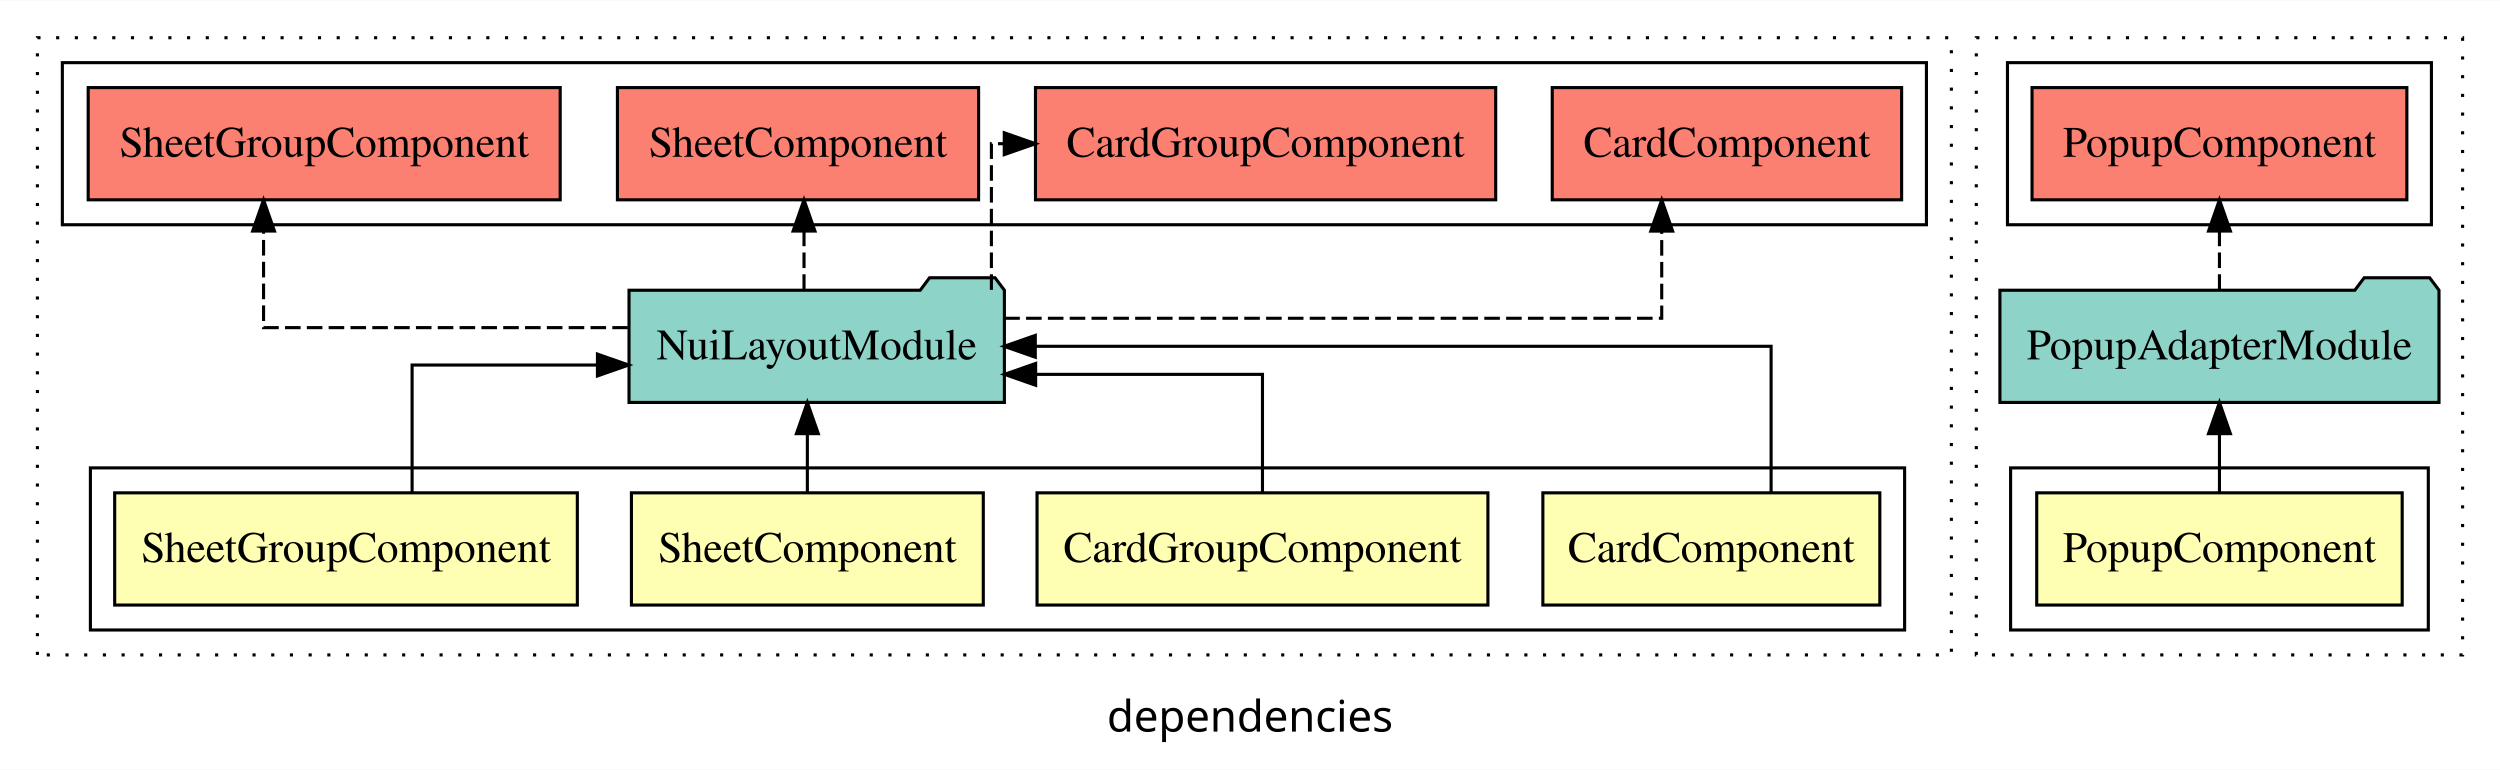
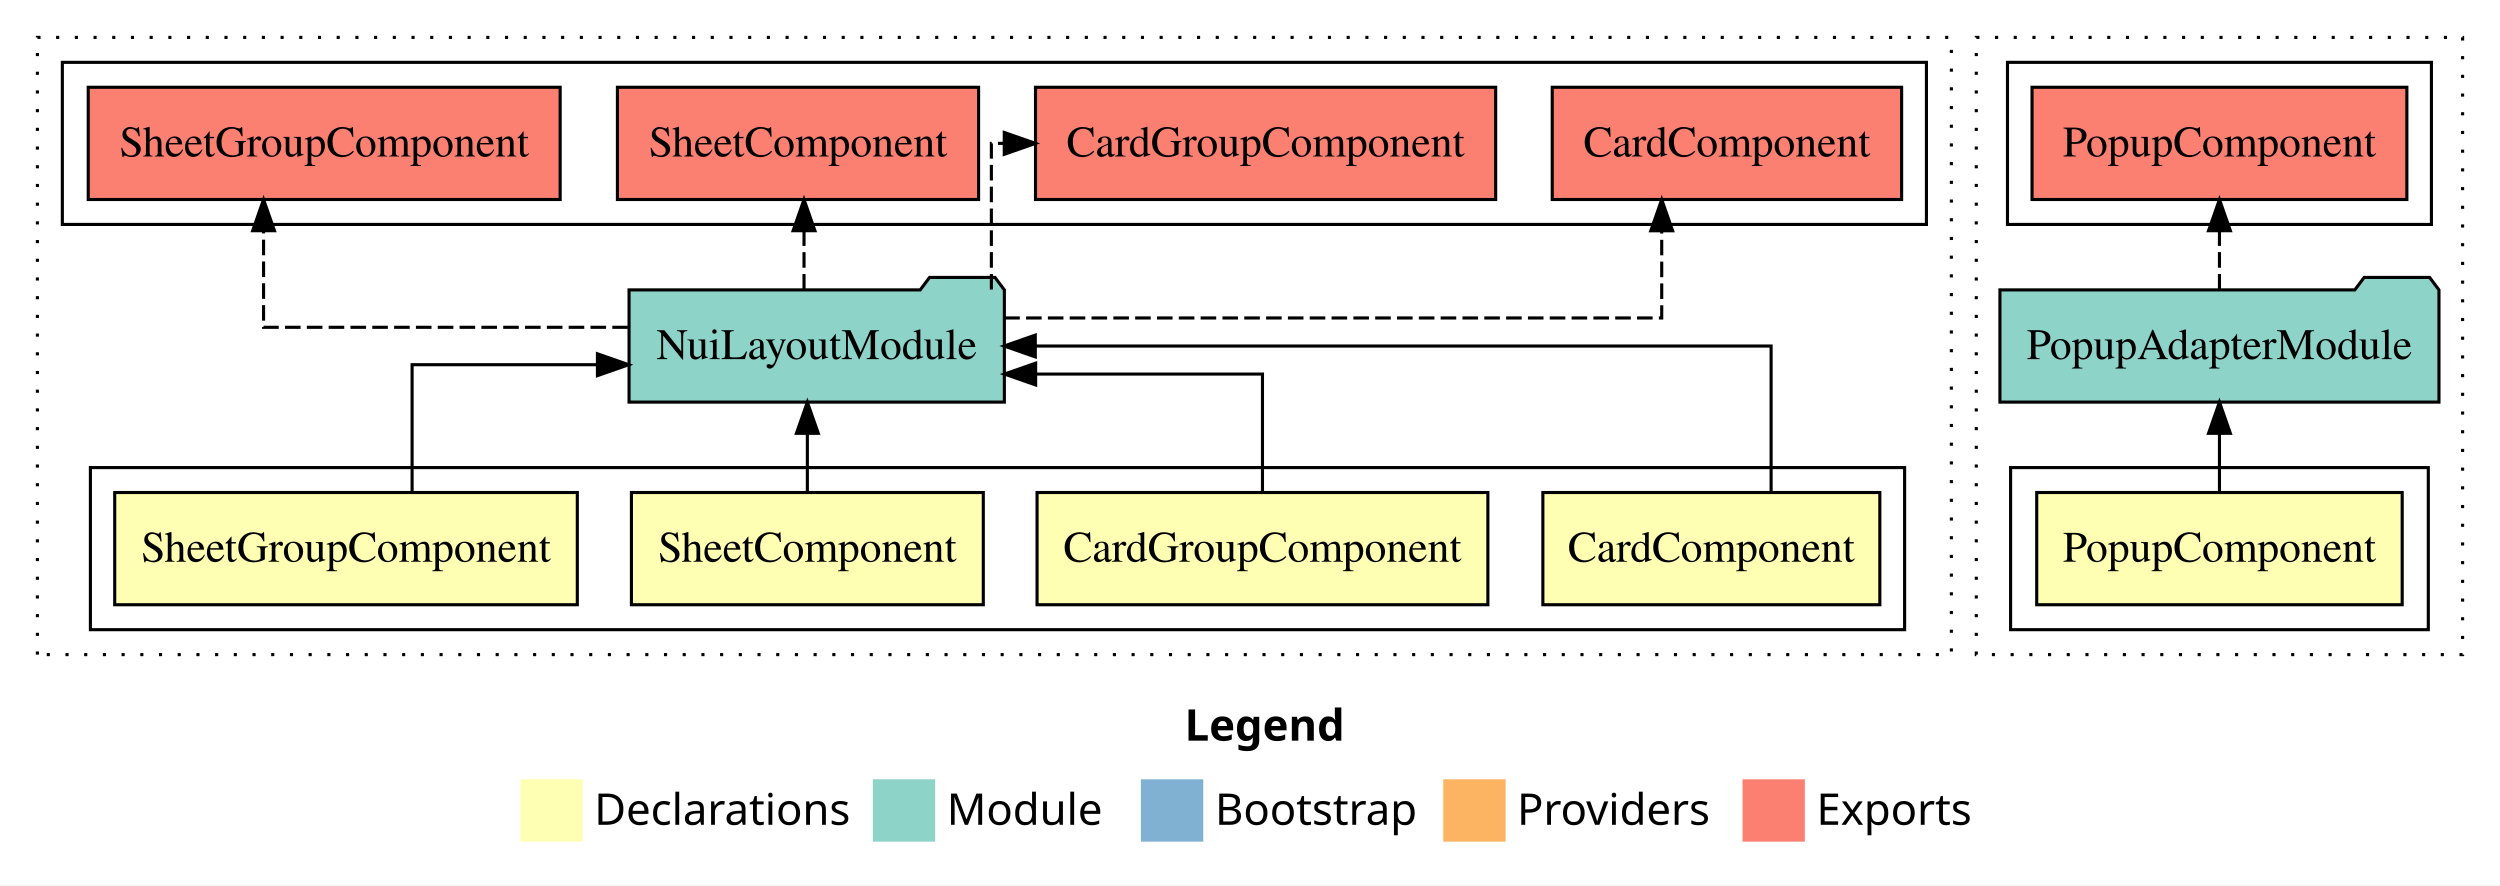
- <svg xmlns="http://www.w3.org/2000/svg" width="802pt" height="247pt" viewBox="0.00 0.00 802.00 246.80">
-   <g id="graph0" class="graph" transform="scale(1 1) rotate(0) translate(4 242.8)">
-     <polygon fill="white" stroke="transparent" points="-4,4 -4,-242.8 798,-242.8 798,4 -4,4" />
-     <text text-anchor="middle" x="397" y="-8.2" font-family="sans-serif" font-size="14.00">dependencies</text>
+ <svg xmlns="http://www.w3.org/2000/svg" width="802pt" height="284pt" viewBox="0.00 0.00 802.00 284.00">
+   <g id="graph0" class="graph" transform="scale(1 1) rotate(0) translate(4 280)">
+     <polygon fill="white" stroke="transparent" points="-4,4 -4,-280 798,-280 798,4 -4,4" />
+     <text text-anchor="start" x="376.01" y="-42.4" font-family="Times-12" font-weight="bold" font-size="14.00">Legend</text>
+     <polygon fill="#ffffb3" stroke="transparent" points="163,-10 163,-30 183,-30 183,-10 163,-10" />
+     <text text-anchor="start" x="186.63" y="-15.4" font-family="Times-12" font-size="14.00">  Declarations</text>
+     <polygon fill="#8dd3c7" stroke="transparent" points="276,-10 276,-30 296,-30 296,-10 276,-10" />
+     <text text-anchor="start" x="299.73" y="-15.4" font-family="Times-12" font-size="14.00">  Module</text>
+     <polygon fill="#80b1d3" stroke="transparent" points="362,-10 362,-30 382,-30 382,-10 362,-10" />
+     <text text-anchor="start" x="385.78" y="-15.4" font-family="Times-12" font-size="14.00">  Bootstrap</text>
+     <polygon fill="#fdb462" stroke="transparent" points="459,-10 459,-30 479,-30 479,-10 459,-10" />
+     <text text-anchor="start" x="482.67" y="-15.4" font-family="Times-12" font-size="14.00">  Providers</text>
+     <polygon fill="#fb8072" stroke="transparent" points="555,-10 555,-30 575,-30 575,-10 555,-10" />
+     <text text-anchor="start" x="578.73" y="-15.4" font-family="Times-12" font-size="14.00">  Exports</text>
    <g id="clust1" class="cluster">
-       <polygon fill="none" stroke="black" stroke-dasharray="1,5" points="8,-32.8 8,-230.8 622,-230.8 622,-32.8 8,-32.8" />
+       <polygon fill="none" stroke="black" stroke-dasharray="1,5" points="8,-70 8,-268 622,-268 622,-70 8,-70" />
    </g>
    <g id="clust2" class="cluster">
-       <polygon fill="none" stroke="black" points="25,-40.8 25,-92.8 607,-92.8 607,-40.8 25,-40.8" />
+       <polygon fill="none" stroke="black" points="25,-78 25,-130 607,-130 607,-78 25,-78" />
    </g>
    <g id="clust8" class="cluster">
-       <polygon fill="none" stroke="black" points="16,-170.8 16,-222.8 614,-222.8 614,-170.8 16,-170.8" />
+       <polygon fill="none" stroke="black" points="16,-208 16,-260 614,-260 614,-208 16,-208" />
    </g>
    <g id="clust11" class="cluster">
-       <polygon fill="none" stroke="black" stroke-dasharray="1,5" points="630,-32.8 630,-230.8 786,-230.8 786,-32.8 630,-32.8" />
+       <polygon fill="none" stroke="black" stroke-dasharray="1,5" points="630,-70 630,-268 786,-268 786,-70 630,-70" />
    </g>
    <g id="clust12" class="cluster">
-       <polygon fill="none" stroke="black" points="641,-40.8 641,-92.8 775,-92.8 775,-40.8 641,-40.8" />
+       <polygon fill="none" stroke="black" points="641,-78 641,-130 775,-130 775,-78 641,-78" />
    </g>
    <g id="clust15" class="cluster">
-       <polygon fill="none" stroke="black" points="640,-170.8 640,-222.8 776,-222.8 776,-170.8 640,-170.8" />
+       <polygon fill="none" stroke="black" points="640,-208 640,-260 776,-260 776,-208 640,-208" />
    </g>
    <g id="node1" class="node">
-       <polygon fill="#ffffb3" stroke="black" points="599.05,-84.8 490.95,-84.8 490.95,-48.8 599.05,-48.8 599.05,-84.8" />
-       <text text-anchor="middle" x="545" y="-62.6" font-family="Times,serif" font-size="14.00">CardComponent</text>
+       <polygon fill="#ffffb3" stroke="black" points="599.05,-122 490.95,-122 490.95,-86 599.05,-86 599.05,-122" />
+       <text text-anchor="middle" x="545" y="-99.8" font-family="Times,serif" font-size="14.00">CardComponent</text>
    </g>
    <g id="node5" class="node">
-       <polygon fill="#8dd3c7" stroke="black" points="318.21,-149.8 315.21,-153.8 294.21,-153.8 291.21,-149.8 197.79,-149.8 197.79,-113.8 318.21,-113.8 318.21,-149.8" />
-       <text text-anchor="middle" x="258" y="-127.6" font-family="Times,serif" font-size="14.00">NuiLayoutModule</text>
+       <polygon fill="#8dd3c7" stroke="black" points="318.2,-187 315.2,-191 294.2,-191 291.2,-187 197.8,-187 197.8,-151 318.2,-151 318.2,-187" />
+       <text text-anchor="middle" x="258" y="-164.8" font-family="Times,serif" font-size="14.00">NuiLayoutModule</text>
    </g>
    <g id="edge1" class="edge">
-       <path fill="none" stroke="black" d="M564.17,-84.91C564.17,-104.14 564.17,-131.8 564.17,-131.8 564.17,-131.8 328.12,-131.8 328.12,-131.8" />
-       <polygon fill="black" stroke="black" points="328.12,-128.3 318.12,-131.8 328.12,-135.3 328.12,-128.3" />
+       <path fill="none" stroke="black" d="M564.17,-122.11C564.17,-141.34 564.17,-169 564.17,-169 564.17,-169 328.12,-169 328.12,-169" />
+       <polygon fill="black" stroke="black" points="328.12,-165.5 318.12,-169 328.12,-172.5 328.12,-165.5" />
    </g>
    <g id="node2" class="node">
-       <polygon fill="#ffffb3" stroke="black" points="473.32,-84.8 328.68,-84.8 328.68,-48.8 473.32,-48.8 473.32,-84.8" />
-       <text text-anchor="middle" x="401" y="-62.6" font-family="Times,serif" font-size="14.00">CardGroupComponent</text>
+       <polygon fill="#ffffb3" stroke="black" points="473.31,-122 328.69,-122 328.69,-86 473.31,-86 473.31,-122" />
+       <text text-anchor="middle" x="401" y="-99.8" font-family="Times,serif" font-size="14.00">CardGroupComponent</text>
    </g>
    <g id="edge2" class="edge">
-       <path fill="none" stroke="black" d="M401,-84.83C401,-101.2 401,-122.8 401,-122.8 401,-122.8 328.23,-122.8 328.23,-122.8" />
-       <polygon fill="black" stroke="black" points="328.23,-119.3 318.23,-122.8 328.23,-126.3 328.23,-119.3" />
+       <path fill="none" stroke="black" d="M401,-122.03C401,-138.4 401,-160 401,-160 401,-160 328.23,-160 328.23,-160" />
+       <polygon fill="black" stroke="black" points="328.23,-156.5 318.23,-160 328.23,-163.5 328.23,-156.5" />
    </g>
    <g id="node3" class="node">
-       <polygon fill="#ffffb3" stroke="black" points="311.44,-84.8 198.56,-84.8 198.56,-48.8 311.44,-48.8 311.44,-84.8" />
-       <text text-anchor="middle" x="255" y="-62.6" font-family="Times,serif" font-size="14.00">SheetComponent</text>
+       <polygon fill="#ffffb3" stroke="black" points="311.44,-122 198.56,-122 198.56,-86 311.44,-86 311.44,-122" />
+       <text text-anchor="middle" x="255" y="-99.8" font-family="Times,serif" font-size="14.00">SheetComponent</text>
    </g>
    <g id="edge3" class="edge">
-       <path fill="none" stroke="black" d="M255,-84.91C255,-84.91 255,-103.79 255,-103.79" />
-       <polygon fill="black" stroke="black" points="251.5,-103.79 255,-113.79 258.5,-103.79 251.5,-103.79" />
+       <path fill="none" stroke="black" d="M255,-122.11C255,-122.11 255,-140.99 255,-140.99" />
+       <polygon fill="black" stroke="black" points="251.5,-140.99 255,-150.99 258.5,-140.99 251.5,-140.99" />
    </g>
    <g id="node4" class="node">
-       <polygon fill="#ffffb3" stroke="black" points="181.21,-84.8 32.79,-84.8 32.79,-48.8 181.21,-48.8 181.21,-84.8" />
-       <text text-anchor="middle" x="107" y="-62.6" font-family="Times,serif" font-size="14.00">SheetGroupComponent</text>
+       <polygon fill="#ffffb3" stroke="black" points="181.2,-122 32.8,-122 32.8,-86 181.2,-86 181.2,-122" />
+       <text text-anchor="middle" x="107" y="-99.8" font-family="Times,serif" font-size="14.00">SheetGroupComponent</text>
    </g>
    <g id="edge4" class="edge">
-       <path fill="none" stroke="black" d="M128.2,-84.82C128.2,-102.17 128.2,-125.8 128.2,-125.8 128.2,-125.8 187.66,-125.8 187.66,-125.8" />
-       <polygon fill="black" stroke="black" points="187.66,-129.3 197.66,-125.8 187.66,-122.3 187.66,-129.3" />
+       <path fill="none" stroke="black" d="M128.2,-122.02C128.2,-139.37 128.2,-163 128.2,-163 128.2,-163 187.66,-163 187.66,-163" />
+       <polygon fill="black" stroke="black" points="187.66,-166.5 197.66,-163 187.66,-159.5 187.66,-166.5" />
    </g>
    <g id="node6" class="node">
-       <polygon fill="#fb8072" stroke="black" points="606.04,-214.8 493.96,-214.8 493.96,-178.8 606.04,-178.8 606.04,-214.8" />
-       <text text-anchor="middle" x="550" y="-192.6" font-family="Times,serif" font-size="14.00">CardComponent </text>
+       <polygon fill="#fb8072" stroke="black" points="606.04,-252 493.96,-252 493.96,-216 606.04,-216 606.04,-252" />
+       <text text-anchor="middle" x="550" y="-229.8" font-family="Times,serif" font-size="14.00">CardComponent </text>
    </g>
    <g id="edge5" class="edge">
-       <path fill="none" stroke="black" stroke-dasharray="5,2" d="M318.16,-140.8C398.02,-140.8 529.08,-140.8 529.08,-140.8 529.08,-140.8 529.08,-168.77 529.08,-168.77" />
-       <polygon fill="black" stroke="black" points="525.58,-168.77 529.08,-178.77 532.58,-168.77 525.58,-168.77" />
+       <path fill="none" stroke="black" stroke-dasharray="5,2" d="M318.16,-178C398.02,-178 529.08,-178 529.08,-178 529.08,-178 529.08,-205.97 529.08,-205.97" />
+       <polygon fill="black" stroke="black" points="525.58,-205.97 529.08,-215.97 532.58,-205.97 525.58,-205.97" />
    </g>
    <g id="node7" class="node">
-       <polygon fill="#fb8072" stroke="black" points="475.82,-214.8 328.18,-214.8 328.18,-178.8 475.82,-178.8 475.82,-214.8" />
-       <text text-anchor="middle" x="402" y="-192.6" font-family="Times,serif" font-size="14.00">CardGroupComponent </text>
+       <polygon fill="#fb8072" stroke="black" points="475.81,-252 328.19,-252 328.19,-216 475.81,-216 475.81,-252" />
+       <text text-anchor="middle" x="402" y="-229.8" font-family="Times,serif" font-size="14.00">CardGroupComponent </text>
    </g>
    <g id="edge6" class="edge">
-       <path fill="none" stroke="black" stroke-dasharray="5,2" d="M314.04,-149.91C314.04,-169.14 314.04,-196.8 314.04,-196.8 314.04,-196.8 318.17,-196.8 318.17,-196.8" />
-       <polygon fill="black" stroke="black" points="318.17,-200.3 328.17,-196.8 318.17,-193.3 318.17,-200.3" />
+       <path fill="none" stroke="black" stroke-dasharray="5,2" d="M314.03,-187.11C314.03,-206.34 314.03,-234 314.03,-234 314.03,-234 318.17,-234 318.17,-234" />
+       <polygon fill="black" stroke="black" points="318.17,-237.5 328.17,-234 318.17,-230.5 318.17,-237.5" />
    </g>
    <g id="node8" class="node">
-       <polygon fill="#fb8072" stroke="black" points="309.93,-214.8 194.07,-214.8 194.07,-178.8 309.93,-178.8 309.93,-214.8" />
-       <text text-anchor="middle" x="252" y="-192.6" font-family="Times,serif" font-size="14.00">SheetComponent </text>
+       <polygon fill="#fb8072" stroke="black" points="309.93,-252 194.07,-252 194.07,-216 309.93,-216 309.93,-252" />
+       <text text-anchor="middle" x="252" y="-229.8" font-family="Times,serif" font-size="14.00">SheetComponent </text>
    </g>
    <g id="edge7" class="edge">
-       <path fill="none" stroke="black" stroke-dasharray="5,2" d="M253.93,-149.91C253.93,-149.91 253.93,-168.79 253.93,-168.79" />
-       <polygon fill="black" stroke="black" points="250.43,-168.79 253.93,-178.79 257.43,-168.79 250.43,-168.79" />
+       <path fill="none" stroke="black" stroke-dasharray="5,2" d="M253.93,-187.11C253.93,-187.11 253.93,-205.99 253.93,-205.99" />
+       <polygon fill="black" stroke="black" points="250.43,-205.99 253.93,-215.99 257.43,-205.99 250.43,-205.99" />
    </g>
    <g id="node9" class="node">
-       <polygon fill="#fb8072" stroke="black" points="175.71,-214.8 24.29,-214.8 24.29,-178.8 175.71,-178.8 175.71,-214.8" />
-       <text text-anchor="middle" x="100" y="-192.6" font-family="Times,serif" font-size="14.00">SheetGroupComponent </text>
+       <polygon fill="#fb8072" stroke="black" points="175.7,-252 24.3,-252 24.3,-216 175.7,-216 175.7,-252" />
+       <text text-anchor="middle" x="100" y="-229.8" font-family="Times,serif" font-size="14.00">SheetGroupComponent </text>
    </g>
    <g id="edge8" class="edge">
-       <path fill="none" stroke="black" stroke-dasharray="5,2" d="M197.43,-137.8C146.02,-137.8 80.55,-137.8 80.55,-137.8 80.55,-137.8 80.55,-168.78 80.55,-168.78" />
-       <polygon fill="black" stroke="black" points="77.05,-168.78 80.55,-178.78 84.05,-168.78 77.05,-168.78" />
+       <path fill="none" stroke="black" stroke-dasharray="5,2" d="M197.43,-175C146.02,-175 80.55,-175 80.55,-175 80.55,-175 80.55,-205.98 80.55,-205.98" />
+       <polygon fill="black" stroke="black" points="77.05,-205.98 80.55,-215.98 84.05,-205.98 77.05,-205.98" />
    </g>
    <g id="node10" class="node">
-       <polygon fill="#ffffb3" stroke="black" points="766.62,-84.8 649.38,-84.8 649.38,-48.8 766.62,-48.8 766.62,-84.8" />
-       <text text-anchor="middle" x="708" y="-62.6" font-family="Times,serif" font-size="14.00">PopupComponent</text>
+       <polygon fill="#ffffb3" stroke="black" points="766.62,-122 649.38,-122 649.38,-86 766.62,-86 766.62,-122" />
+       <text text-anchor="middle" x="708" y="-99.8" font-family="Times,serif" font-size="14.00">PopupComponent</text>
    </g>
    <g id="node11" class="node">
-       <polygon fill="#8dd3c7" stroke="black" points="778.43,-149.8 775.43,-153.8 754.43,-153.8 751.43,-149.8 637.57,-149.8 637.57,-113.8 778.43,-113.8 778.43,-149.8" />
-       <text text-anchor="middle" x="708" y="-127.6" font-family="Times,serif" font-size="14.00">PopupAdapterModule</text>
+       <polygon fill="#8dd3c7" stroke="black" points="778.42,-187 775.42,-191 754.42,-191 751.42,-187 637.58,-187 637.58,-151 778.42,-151 778.42,-187" />
+       <text text-anchor="middle" x="708" y="-164.8" font-family="Times,serif" font-size="14.00">PopupAdapterModule</text>
    </g>
    <g id="edge9" class="edge">
-       <path fill="none" stroke="black" d="M708,-84.91C708,-84.91 708,-103.79 708,-103.79" />
-       <polygon fill="black" stroke="black" points="704.5,-103.79 708,-113.79 711.5,-103.79 704.5,-103.79" />
+       <path fill="none" stroke="black" d="M708,-122.11C708,-122.11 708,-140.99 708,-140.99" />
+       <polygon fill="black" stroke="black" points="704.5,-140.99 708,-150.99 711.5,-140.99 704.5,-140.99" />
    </g>
    <g id="node12" class="node">
-       <polygon fill="#fb8072" stroke="black" points="768.12,-214.8 647.88,-214.8 647.88,-178.8 768.12,-178.8 768.12,-214.8" />
-       <text text-anchor="middle" x="708" y="-192.6" font-family="Times,serif" font-size="14.00">PopupComponent </text>
+       <polygon fill="#fb8072" stroke="black" points="768.12,-252 647.88,-252 647.88,-216 768.12,-216 768.12,-252" />
+       <text text-anchor="middle" x="708" y="-229.8" font-family="Times,serif" font-size="14.00">PopupComponent </text>
    </g>
    <g id="edge10" class="edge">
-       <path fill="none" stroke="black" stroke-dasharray="5,2" d="M708,-149.91C708,-149.91 708,-168.79 708,-168.79" />
-       <polygon fill="black" stroke="black" points="704.5,-168.79 708,-178.79 711.5,-168.79 704.5,-168.79" />
+       <path fill="none" stroke="black" stroke-dasharray="5,2" d="M708,-187.11C708,-187.11 708,-205.99 708,-205.99" />
+       <polygon fill="black" stroke="black" points="704.5,-205.99 708,-215.99 711.5,-205.99 704.5,-205.99" />
    </g>
  </g>
</svg>
